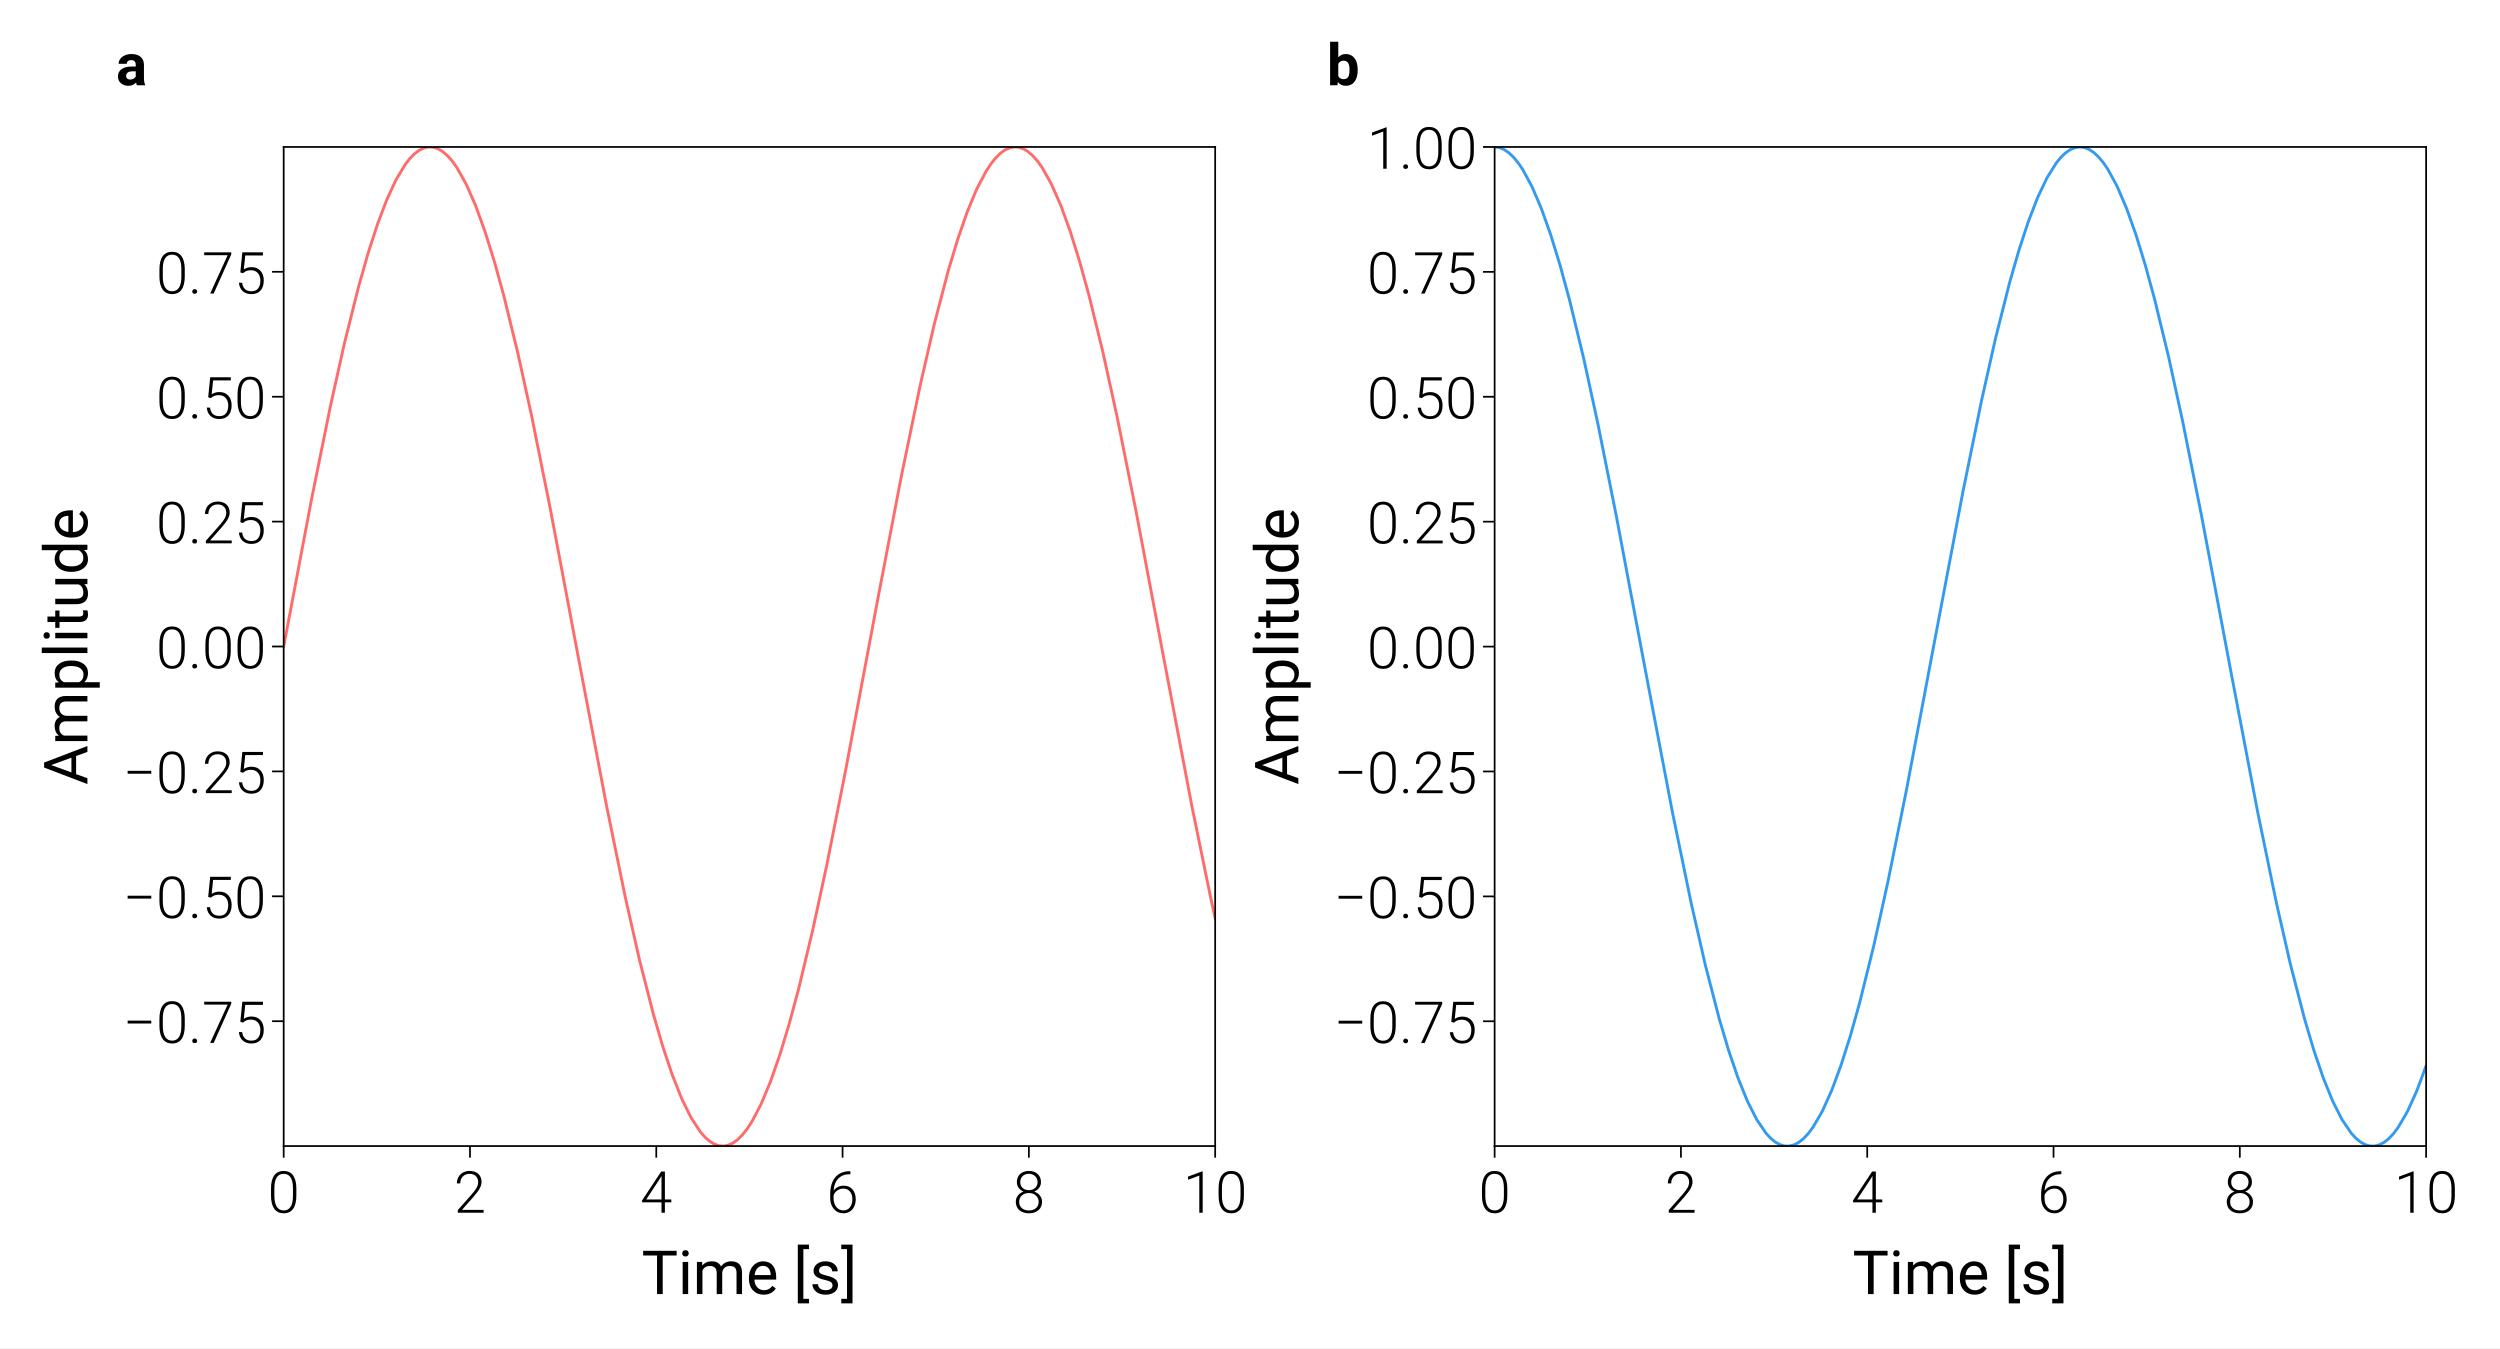
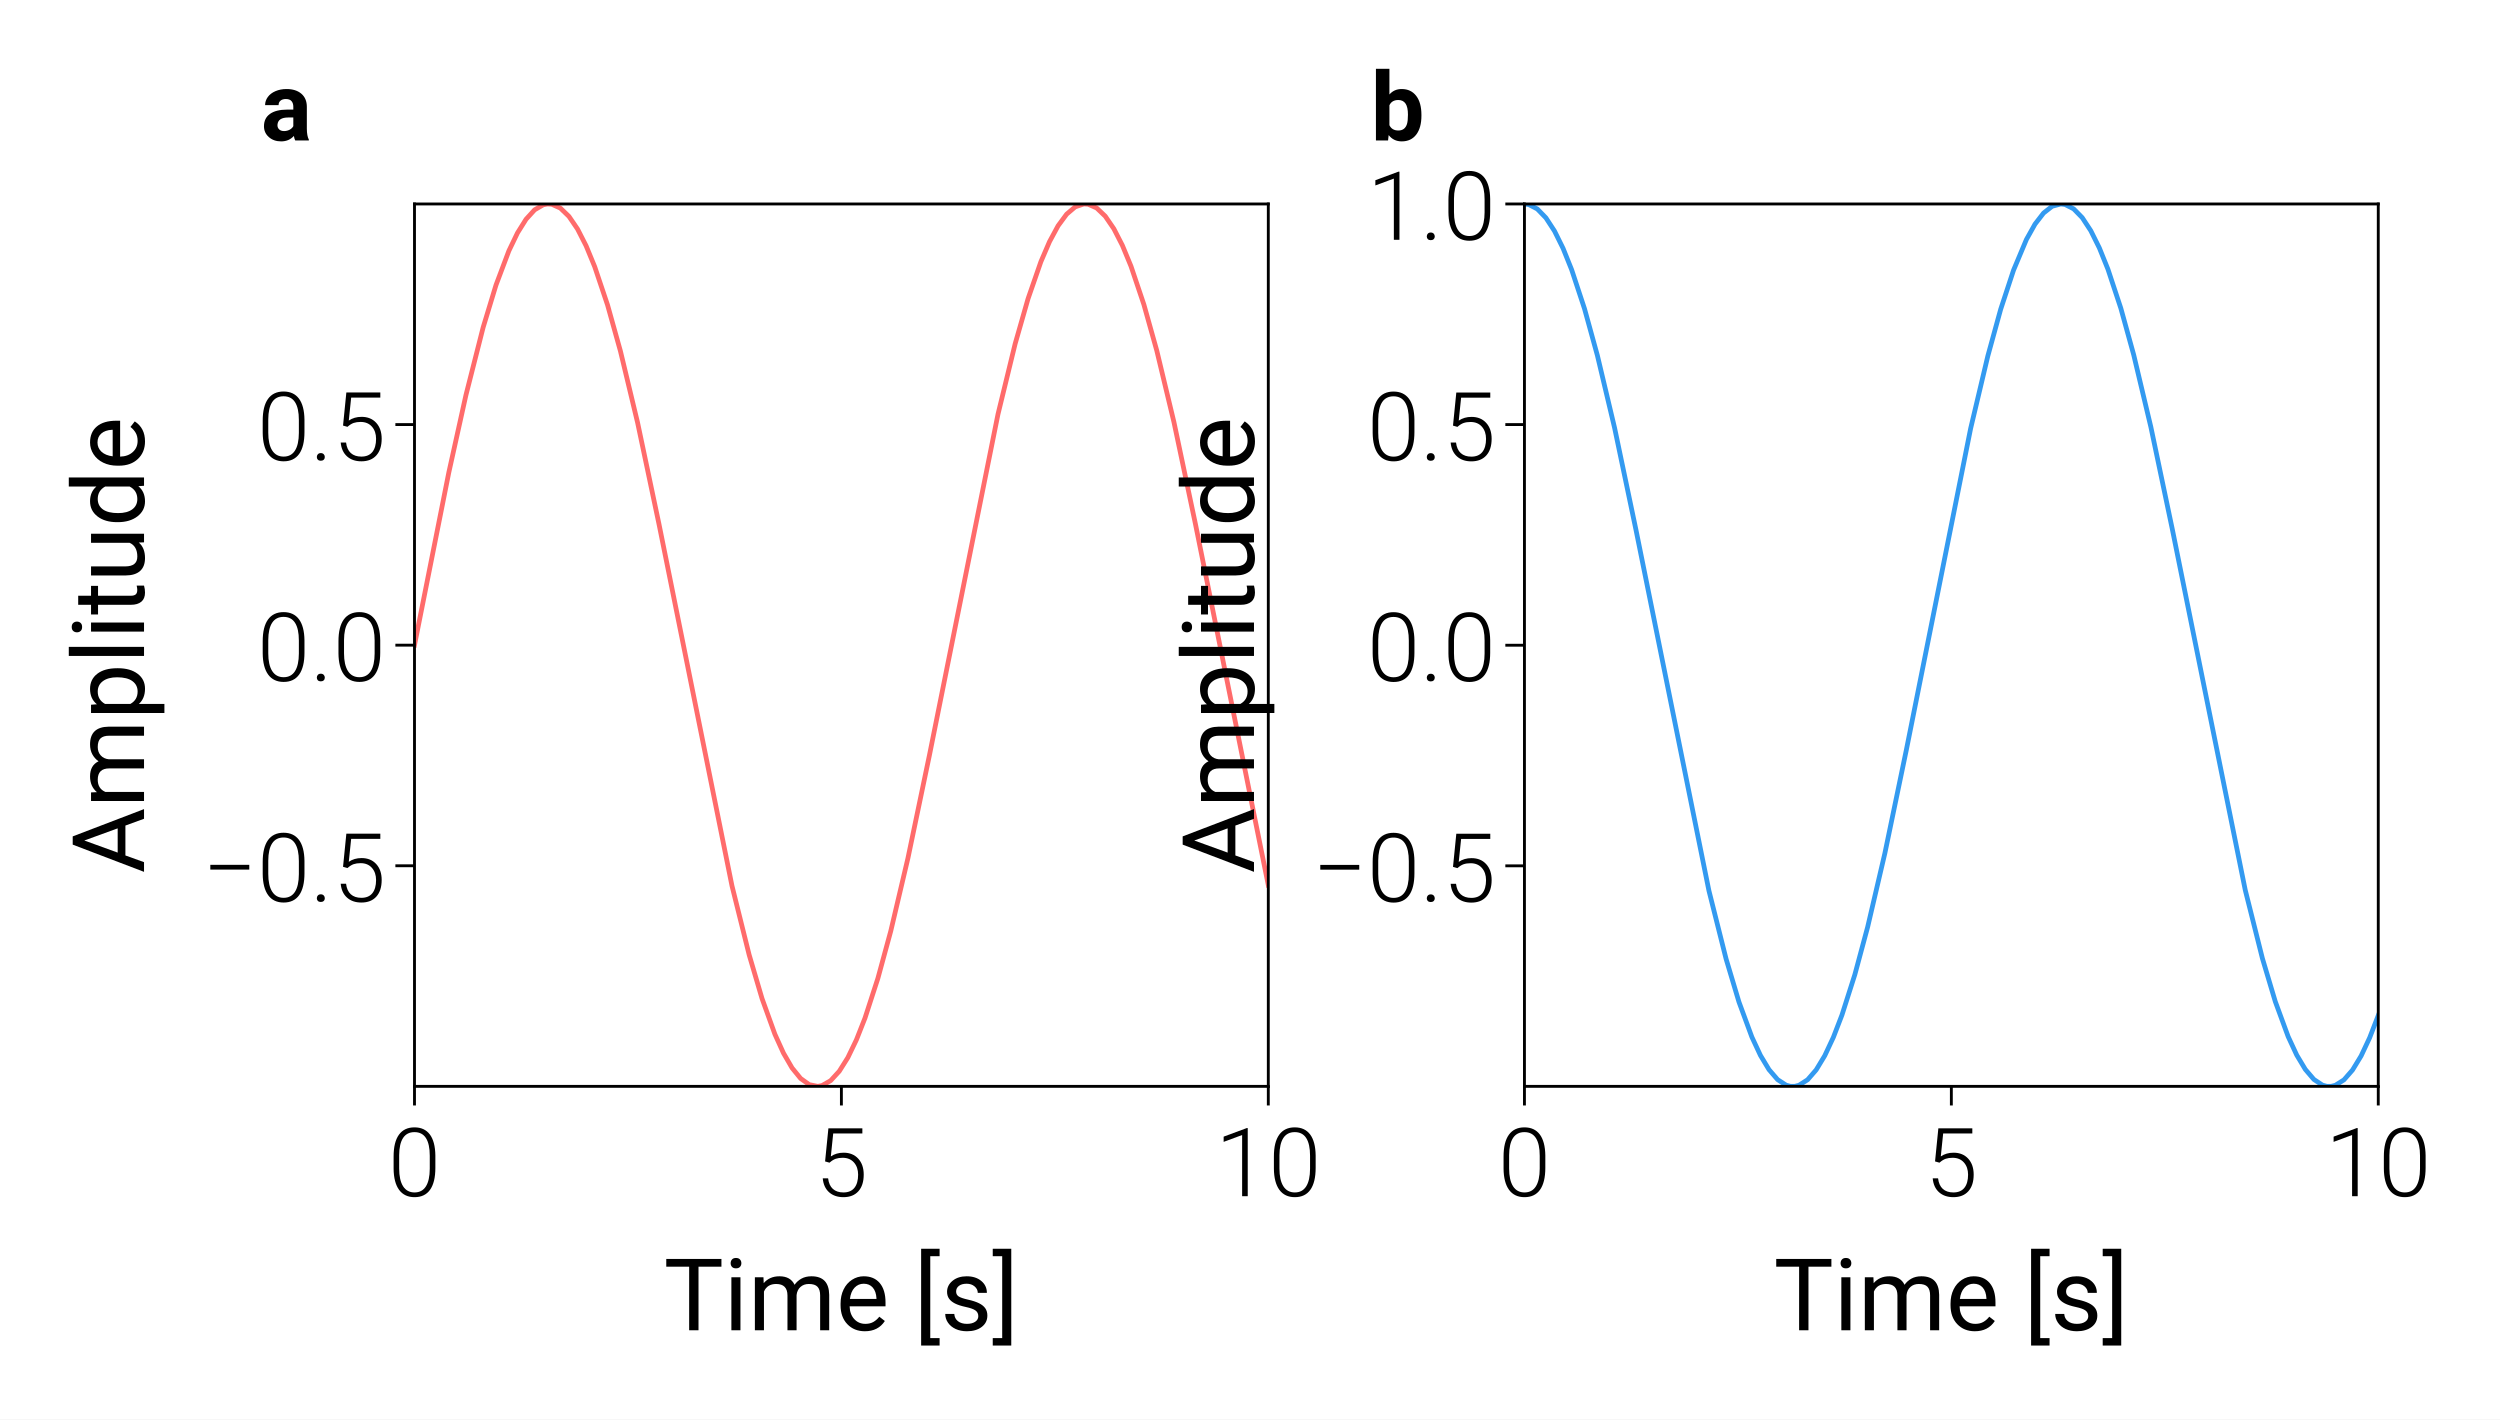
- <svg xmlns="http://www.w3.org/2000/svg" xmlns:xlink="http://www.w3.org/1999/xlink" width="431.169pt" height="232.52pt" viewBox="0 0 431.169 232.52" version="1.1">
+ <svg xmlns="http://www.w3.org/2000/svg" xmlns:xlink="http://www.w3.org/1999/xlink" width="261.666pt" height="148.567pt" viewBox="0 0 261.666 148.567" version="1.1">
  <defs>
    <style type="text/css">*{stroke-linejoin: round; stroke-linecap: butt}</style>
  </defs>
  <g id="figure_1">
    <g id="patch_1">
-       <path d="M 0 232.52  L 431.169 232.52  L 431.169 0  L 0 0  z " style="fill: #ffffff" />
+       <path d="M 0 148.567  L 261.666 148.567  L 261.666 0  L 0 0  z " style="fill: #ffffff" />
    </g>
    <g id="axes_1">
      <g id="patch_2">
-         <path d="M 48.925 197.658  L 209.578 197.658  L 209.578 25.347  L 48.925 25.347  z " style="fill: #ffffff" />
+         <path d="M 43.383 113.705  L 132.748 113.705  L 132.748 21.349  L 43.383 21.349  z " style="fill: #ffffff" />
      </g>
      <g id="matplotlib.axis_1">
        <g id="xtick_1">
          <g id="line2d_1">
            <defs>
-               <path id="mc8a3838c16" d="M 0 0  L 0 2  " style="stroke: #000000; stroke-width: 0.3" />
+               <path id="m8e0fc0683d" d="M 0 0  L 0 2  " style="stroke: #000000; stroke-width: 0.3" />
            </defs>
            <g>
-               <use xlink:href="#mc8a3838c16" x="48.925" y="197.658" style="stroke: #000000; stroke-width: 0.3" />
+               <use xlink:href="#m8e0fc0683d" x="43.383" y="113.705" style="stroke: #000000; stroke-width: 0.3" />
            </g>
          </g>
          <g id="text_1">
-             <g transform="translate(46.15391 209.1576) scale(0.1 -0.1)">
+             <g transform="translate(40.61172 125.2048) scale(0.1 -0.1)">
              <defs>
                <path id="Roboto-Light-30" d="M 3172 1897  Q 3172 934 2819 435  Q 2466 -63 1778 -63  Q 1103 -63 743 426  Q 384 916 375 1850  L 375 2666  Q 375 3625 731 4119  Q 1088 4613 1772 4613  Q 2447 4613 2803 4136  Q 3159 3659 3172 2731  L 3172 1897  z M 2797 2713  Q 2797 3494 2542 3894  Q 2288 4294 1772 4294  Q 1266 4294 1009 3903  Q 753 3513 747 2750  L 747 1856  Q 747 1078 1011 665  Q 1275 253 1778 253  Q 2278 253 2536 656  Q 2794 1059 2797 1838  L 2797 2713  z " transform="scale(0.015625)" />
              </defs>
              <use xlink:href="#Roboto-Light-30" />
            </g>
          </g>
        </g>
        <g id="xtick_2">
          <g id="line2d_2">
            <g>
-               <use xlink:href="#mc8a3838c16" x="81.056" y="197.658" style="stroke: #000000; stroke-width: 0.3" />
+               <use xlink:href="#m8e0fc0683d" x="88.066" y="113.705" style="stroke: #000000; stroke-width: 0.3" />
            </g>
          </g>
          <g id="text_2">
-             <g transform="translate(78.28451 209.1576) scale(0.1 -0.1)">
+             <g transform="translate(85.29454 125.2048) scale(0.1 -0.1)">
              <defs>
-                 <path id="Roboto-Light-32" d="M 3278 0  L 428 0  L 428 288  L 1988 2056  Q 2375 2503 2525 2793  Q 2675 3084 2675 3359  Q 2675 3791 2422 4042  Q 2169 4294 1725 4294  Q 1266 4294 983 4000  Q 700 3706 700 3238  L 328 3238  Q 328 3622 501 3937  Q 675 4253 995 4433  Q 1316 4613 1725 4613  Q 2350 4613 2701 4284  Q 3053 3956 3053 3391  Q 3053 3072 2854 2694  Q 2656 2316 2156 1750  L 888 316  L 3278 316  L 3278 0  z " transform="scale(0.015625)" />
+                 <path id="Roboto-Light-35" d="M 681 2331  L 903 4550  L 3178 4550  L 3178 4203  L 1225 4203  L 1066 2666  Q 1431 2916 1922 2916  Q 2538 2916 2903 2516  Q 3269 2116 3269 1450  Q 3269 731 2912 334  Q 2556 -63 1909 -63  Q 1316 -63 947 268  Q 578 600 525 1197  L 884 1197  Q 938 731 1200 492  Q 1463 253 1909 253  Q 2397 253 2645 562  Q 2894 872 2894 1444  Q 2894 1944 2616 2259  Q 2338 2575 1856 2575  Q 1591 2575 1394 2508  Q 1197 2441 978 2247  L 681 2331  z " transform="scale(0.015625)" />
              </defs>
-               <use xlink:href="#Roboto-Light-32" />
+               <use xlink:href="#Roboto-Light-35" />
            </g>
          </g>
        </g>
        <g id="xtick_3">
          <g id="line2d_3">
            <g>
-               <use xlink:href="#mc8a3838c16" x="113.186" y="197.658" style="stroke: #000000; stroke-width: 0.3" />
+               <use xlink:href="#m8e0fc0683d" x="132.748" y="113.705" style="stroke: #000000; stroke-width: 0.3" />
            </g>
          </g>
          <g id="text_3">
-             <g transform="translate(110.4151 209.1576) scale(0.1 -0.1)">
-               <defs>
-                 <path id="Roboto-Light-34" d="M 2725 1466  L 3434 1466  L 3434 1150  L 2725 1150  L 2725 0  L 2350 0  L 2350 1150  L 209 1150  L 209 1363  L 2316 4550  L 2725 4550  L 2725 1466  z M 669 1466  L 2350 1466  L 2350 4066  L 2184 3778  L 669 1466  z " transform="scale(0.015625)" />
-               </defs>
-               <use xlink:href="#Roboto-Light-34" />
-             </g>
-           </g>
-         </g>
-         <g id="xtick_4">
-           <g id="line2d_4">
-             <g>
-               <use xlink:href="#mc8a3838c16" x="145.317" y="197.658" style="stroke: #000000; stroke-width: 0.3" />
-             </g>
-           </g>
-           <g id="text_4">
-             <g transform="translate(142.5457 209.1576) scale(0.1 -0.1)">
-               <defs>
-                 <path id="Roboto-Light-36" d="M 2634 4584  L 2634 4256  L 2591 4256  Q 1775 4256 1306 3776  Q 838 3297 788 2444  Q 975 2703 1265 2845  Q 1556 2988 1916 2988  Q 2516 2988 2870 2573  Q 3225 2159 3225 1491  Q 3225 1047 3059 690  Q 2894 334 2584 135  Q 2275 -63 1878 -63  Q 1225 -63 815 410  Q 406 884 406 1634  L 406 2009  Q 406 3231 962 3901  Q 1519 4572 2541 4584  L 2634 4584  z M 1856 2666  Q 1500 2666 1192 2455  Q 884 2244 781 1919  L 781 1600  Q 781 1006 1086 631  Q 1391 256 1878 256  Q 2316 256 2586 603  Q 2856 950 2856 1478  Q 2856 2016 2586 2341  Q 2316 2666 1856 2666  z " transform="scale(0.015625)" />
-               </defs>
-               <use xlink:href="#Roboto-Light-36" />
-             </g>
-           </g>
-         </g>
-         <g id="xtick_5">
-           <g id="line2d_5">
-             <g>
-               <use xlink:href="#mc8a3838c16" x="177.447" y="197.658" style="stroke: #000000; stroke-width: 0.3" />
-             </g>
-           </g>
-           <g id="text_5">
-             <g transform="translate(174.6763 209.1576) scale(0.1 -0.1)">
-               <defs>
-                 <path id="Roboto-Light-38" d="M 3109 3378  Q 3109 3025 2903 2745  Q 2697 2466 2359 2334  Q 2753 2200 2990 1900  Q 3228 1600 3228 1206  Q 3228 622 2831 279  Q 2434 -63 1781 -63  Q 1122 -63 726 278  Q 331 619 331 1206  Q 331 1594 559 1897  Q 788 2200 1184 2334  Q 847 2466 647 2745  Q 447 3025 447 3378  Q 447 3944 811 4278  Q 1175 4613 1775 4613  Q 2375 4613 2742 4275  Q 3109 3938 3109 3378  z M 2853 1203  Q 2853 1628 2550 1901  Q 2247 2175 1775 2175  Q 1303 2175 1003 1906  Q 703 1638 703 1203  Q 703 769 993 511  Q 1284 253 1781 253  Q 2266 253 2559 509  Q 2853 766 2853 1203  z M 2734 3381  Q 2734 3772 2464 4033  Q 2194 4294 1775 4294  Q 1350 4294 1086 4042  Q 822 3791 822 3381  Q 822 2981 1086 2737  Q 1350 2494 1778 2494  Q 2200 2494 2467 2739  Q 2734 2984 2734 3381  z " transform="scale(0.015625)" />
-               </defs>
-               <use xlink:href="#Roboto-Light-38" />
-             </g>
-           </g>
-         </g>
-         <g id="xtick_6">
-           <g id="line2d_6">
-             <g>
-               <use xlink:href="#mc8a3838c16" x="209.578" y="197.658" style="stroke: #000000; stroke-width: 0.3" />
-             </g>
-           </g>
-           <g id="text_6">
-             <g transform="translate(204.0358 209.1576) scale(0.1 -0.1)">
+             <g transform="translate(127.2063 125.2048) scale(0.1 -0.1)">
              <defs>
                <path id="Roboto-Light-31" d="M 2169 0  L 1794 0  L 1794 4100  L 556 3641  L 556 3991  L 2106 4566  L 2169 4566  L 2169 0  z " transform="scale(0.015625)" />
              </defs>
              <use xlink:href="#Roboto-Light-31" />
              <use xlink:href="#Roboto-Light-30" transform="translate(55.41992 0)" />
            </g>
          </g>
        </g>
-         <g id="text_7">
-           <g transform="translate(110.6714 223.1869) scale(0.105 -0.105)">
+         <g id="text_4">
+           <g transform="translate(69.48556 139.2341) scale(0.105 -0.105)">
            <defs>
              <path id="Roboto-Regular-54" d="M 3672 4056  L 2209 4056  L 2209 0  L 1613 0  L 1613 4056  L 153 4056  L 153 4550  L 3672 4550  L 3672 4056  z " transform="scale(0.015625)" />
              <path id="Roboto-Regular-69" d="M 1066 0  L 488 0  L 488 3381  L 1066 3381  L 1066 0  z M 441 4278  Q 441 4419 527 4516  Q 613 4613 781 4613  Q 950 4613 1037 4516  Q 1125 4419 1125 4278  Q 1125 4138 1037 4044  Q 950 3950 781 3950  Q 613 3950 527 4044  Q 441 4138 441 4278  z " transform="scale(0.015625)" />
              <path id="Roboto-Regular-6d" d="M 981 3381  L 997 3006  Q 1369 3444 2000 3444  Q 2709 3444 2966 2900  Q 3134 3144 3404 3294  Q 3675 3444 4044 3444  Q 5156 3444 5175 2266  L 5175 0  L 4597 0  L 4597 2231  Q 4597 2594 4431 2773  Q 4266 2953 3875 2953  Q 3553 2953 3340 2761  Q 3128 2569 3094 2244  L 3094 0  L 2513 0  L 2513 2216  Q 2513 2953 1791 2953  Q 1222 2953 1013 2469  L 1013 0  L 434 0  L 434 3381  L 981 3381  z " transform="scale(0.015625)" />
              <path id="Roboto-Regular-65" d="M 1841 -63  Q 1153 -63 722 389  Q 291 841 291 1597  L 291 1703  Q 291 2206 483 2601  Q 675 2997 1020 3220  Q 1366 3444 1769 3444  Q 2428 3444 2793 3009  Q 3159 2575 3159 1766  L 3159 1525  L 869 1525  Q 881 1025 1161 717  Q 1441 409 1872 409  Q 2178 409 2390 534  Q 2603 659 2763 866  L 3116 591  Q 2691 -63 1841 -63  z M 1769 2969  Q 1419 2969 1181 2714  Q 944 2459 888 2000  L 2581 2000  L 2581 2044  Q 2556 2484 2343 2726  Q 2131 2969 1769 2969  z " transform="scale(0.015625)" />
              <path id="Roboto-Regular-20" transform="scale(0.015625)" />
              <path id="Roboto-Regular-5b" d="M 1634 4725  L 1038 4725  L 1038 -500  L 1634 -500  L 1634 -975  L 456 -975  L 456 5200  L 1634 5200  L 1634 4725  z " transform="scale(0.015625)" />
              <path id="Roboto-Regular-73" d="M 2406 897  Q 2406 1131 2229 1261  Q 2053 1391 1614 1484  Q 1175 1578 917 1709  Q 659 1841 536 2022  Q 413 2203 413 2453  Q 413 2869 764 3156  Q 1116 3444 1663 3444  Q 2238 3444 2595 3147  Q 2953 2850 2953 2388  L 2372 2388  Q 2372 2625 2170 2797  Q 1969 2969 1663 2969  Q 1347 2969 1169 2831  Q 991 2694 991 2472  Q 991 2263 1156 2156  Q 1322 2050 1755 1953  Q 2188 1856 2456 1722  Q 2725 1588 2854 1398  Q 2984 1209 2984 938  Q 2984 484 2621 210  Q 2259 -63 1681 -63  Q 1275 -63 962 81  Q 650 225 473 483  Q 297 741 297 1041  L 875 1041  Q 891 750 1108 579  Q 1325 409 1681 409  Q 2009 409 2207 542  Q 2406 675 2406 897  z " transform="scale(0.015625)" />
              <path id="Roboto-Regular-5d" d="M 28 5200  L 1209 5200  L 1209 -975  L 28 -975  L 28 -500  L 631 -500  L 631 4725  L 28 4725  L 28 5200  z " transform="scale(0.015625)" />
            </defs>
            <use xlink:href="#Roboto-Regular-54" />
            <use xlink:href="#Roboto-Regular-69" transform="translate(59.66797 0)" />
            <use xlink:href="#Roboto-Regular-6d" transform="translate(83.93555 0)" />
            <use xlink:href="#Roboto-Regular-65" transform="translate(171.582 0)" />
            <use xlink:href="#Roboto-Regular-20" transform="translate(224.5605 0)" />
            <use xlink:href="#Roboto-Regular-5b" transform="translate(249.3164 0)" />
            <use xlink:href="#Roboto-Regular-73" transform="translate(275.8301 0)" />
            <use xlink:href="#Roboto-Regular-5d" transform="translate(327.3926 0)" />
          </g>
        </g>
      </g>
      <g id="matplotlib.axis_2">
        <g id="ytick_1">
-           <g id="line2d_7">
+           <g id="line2d_4">
            <defs>
-               <path id="m93f753b7c5" d="M 0 0  L -2 0  " style="stroke: #000000; stroke-width: 0.3" />
+               <path id="m111bd8305f" d="M 0 0  L -2 0  " style="stroke: #000000; stroke-width: 0.3" />
            </defs>
            <g>
-               <use xlink:href="#m93f753b7c5" x="48.925" y="176.123" style="stroke: #000000; stroke-width: 0.3" />
-             </g>
-           </g>
-           <g id="text_8">
-             <g transform="translate(21.20781 179.8726) scale(0.1 -0.1)">
+               <use xlink:href="#m111bd8305f" x="43.383" y="90.617" style="stroke: #000000; stroke-width: 0.3" />
+             </g>
+           </g>
+           <g id="text_5">
+             <g transform="translate(21.20781 94.36707) scale(0.1 -0.1)">
              <defs>
                <path id="Roboto-Light-2212" d="M 3125 2144  L 516 2144  L 516 2463  L 3125 2463  L 3125 2144  z " transform="scale(0.015625)" />
                <path id="Roboto-Light-2e" d="M 453 225  Q 453 334 523 411  Q 594 488 719 488  Q 844 488 916 411  Q 988 334 988 225  Q 988 116 916 45  Q 844 -25 719 -25  Q 594 -25 523 45  Q 453 116 453 225  z " transform="scale(0.015625)" />
-                 <path id="Roboto-Light-37" d="M 3231 4334  L 1288 0  L 897 0  L 2828 4231  L 241 4231  L 241 4550  L 3231 4550  L 3231 4334  z " transform="scale(0.015625)" />
-                 <path id="Roboto-Light-35" d="M 681 2331  L 903 4550  L 3178 4550  L 3178 4203  L 1225 4203  L 1066 2666  Q 1431 2916 1922 2916  Q 2538 2916 2903 2516  Q 3269 2116 3269 1450  Q 3269 731 2912 334  Q 2556 -63 1909 -63  Q 1316 -63 947 268  Q 578 600 525 1197  L 884 1197  Q 938 731 1200 492  Q 1463 253 1909 253  Q 2397 253 2645 562  Q 2894 872 2894 1444  Q 2894 1944 2616 2259  Q 2338 2575 1856 2575  Q 1591 2575 1394 2508  Q 1197 2441 978 2247  L 681 2331  z " transform="scale(0.015625)" />
              </defs>
              <use xlink:href="#Roboto-Light-2212" />
              <use xlink:href="#Roboto-Light-30" transform="translate(57.03125 0)" />
              <use xlink:href="#Roboto-Light-2e" transform="translate(112.4512 0)" />
-               <use xlink:href="#Roboto-Light-37" transform="translate(136.3281 0)" />
-               <use xlink:href="#Roboto-Light-35" transform="translate(191.748 0)" />
+               <use xlink:href="#Roboto-Light-35" transform="translate(136.3281 0)" />
            </g>
          </g>
        </g>
        <g id="ytick_2">
-           <g id="line2d_8">
-             <g>
-               <use xlink:href="#m93f753b7c5" x="48.925" y="154.582" style="stroke: #000000; stroke-width: 0.3" />
-             </g>
-           </g>
-           <g id="text_9">
-             <g transform="translate(21.20781 158.3322) scale(0.1 -0.1)">
-               <use xlink:href="#Roboto-Light-2212" />
-               <use xlink:href="#Roboto-Light-30" transform="translate(57.03125 0)" />
-               <use xlink:href="#Roboto-Light-2e" transform="translate(112.4512 0)" />
-               <use xlink:href="#Roboto-Light-35" transform="translate(136.3281 0)" />
-               <use xlink:href="#Roboto-Light-30" transform="translate(191.748 0)" />
+           <g id="line2d_5">
+             <g>
+               <use xlink:href="#m111bd8305f" x="43.383" y="67.526" style="stroke: #000000; stroke-width: 0.3" />
+             </g>
+           </g>
+           <g id="text_6">
+             <g transform="translate(26.91094 71.27643) scale(0.1 -0.1)">
+               <use xlink:href="#Roboto-Light-30" />
+               <use xlink:href="#Roboto-Light-2e" transform="translate(55.41992 0)" />
+               <use xlink:href="#Roboto-Light-30" transform="translate(79.29688 0)" />
            </g>
          </g>
        </g>
        <g id="ytick_3">
-           <g id="line2d_9">
-             <g>
-               <use xlink:href="#m93f753b7c5" x="48.925" y="133.042" style="stroke: #000000; stroke-width: 0.3" />
-             </g>
-           </g>
-           <g id="text_10">
-             <g transform="translate(21.20781 136.7917) scale(0.1 -0.1)">
-               <use xlink:href="#Roboto-Light-2212" />
-               <use xlink:href="#Roboto-Light-30" transform="translate(57.03125 0)" />
-               <use xlink:href="#Roboto-Light-2e" transform="translate(112.4512 0)" />
-               <use xlink:href="#Roboto-Light-32" transform="translate(136.3281 0)" />
-               <use xlink:href="#Roboto-Light-35" transform="translate(191.748 0)" />
-             </g>
-           </g>
-         </g>
-         <g id="ytick_4">
-           <g id="line2d_10">
-             <g>
-               <use xlink:href="#m93f753b7c5" x="48.925" y="111.501" style="stroke: #000000; stroke-width: 0.3" />
-             </g>
-           </g>
-           <g id="text_11">
-             <g transform="translate(26.91094 115.2513) scale(0.1 -0.1)">
-               <use xlink:href="#Roboto-Light-30" />
-               <use xlink:href="#Roboto-Light-2e" transform="translate(55.41992 0)" />
-               <use xlink:href="#Roboto-Light-30" transform="translate(79.29688 0)" />
-               <use xlink:href="#Roboto-Light-30" transform="translate(134.7168 0)" />
-             </g>
-           </g>
-         </g>
-         <g id="ytick_5">
-           <g id="line2d_11">
-             <g>
-               <use xlink:href="#m93f753b7c5" x="48.925" y="89.961" style="stroke: #000000; stroke-width: 0.3" />
-             </g>
-           </g>
-           <g id="text_12">
-             <g transform="translate(26.91094 93.71083) scale(0.1 -0.1)">
-               <use xlink:href="#Roboto-Light-30" />
-               <use xlink:href="#Roboto-Light-2e" transform="translate(55.41992 0)" />
-               <use xlink:href="#Roboto-Light-32" transform="translate(79.29688 0)" />
-               <use xlink:href="#Roboto-Light-35" transform="translate(134.7168 0)" />
-             </g>
-           </g>
-         </g>
-         <g id="ytick_6">
-           <g id="line2d_12">
-             <g>
-               <use xlink:href="#m93f753b7c5" x="48.925" y="68.42" style="stroke: #000000; stroke-width: 0.3" />
-             </g>
-           </g>
-           <g id="text_13">
-             <g transform="translate(26.91094 72.17038) scale(0.1 -0.1)">
+           <g id="line2d_6">
+             <g>
+               <use xlink:href="#m111bd8305f" x="43.383" y="44.436" style="stroke: #000000; stroke-width: 0.3" />
+             </g>
+           </g>
+           <g id="text_7">
+             <g transform="translate(26.91094 48.18578) scale(0.1 -0.1)">
              <use xlink:href="#Roboto-Light-30" />
              <use xlink:href="#Roboto-Light-2e" transform="translate(55.41992 0)" />
              <use xlink:href="#Roboto-Light-35" transform="translate(79.29688 0)" />
-               <use xlink:href="#Roboto-Light-30" transform="translate(134.7168 0)" />
-             </g>
-           </g>
-         </g>
-         <g id="ytick_7">
-           <g id="line2d_13">
-             <g>
-               <use xlink:href="#m93f753b7c5" x="48.925" y="46.88" style="stroke: #000000; stroke-width: 0.3" />
-             </g>
-           </g>
-           <g id="text_14">
-             <g transform="translate(26.91094 50.62994) scale(0.1 -0.1)">
-               <use xlink:href="#Roboto-Light-30" />
-               <use xlink:href="#Roboto-Light-2e" transform="translate(55.41992 0)" />
-               <use xlink:href="#Roboto-Light-37" transform="translate(79.29688 0)" />
-               <use xlink:href="#Roboto-Light-35" transform="translate(134.7168 0)" />
-             </g>
-           </g>
-         </g>
-         <g id="text_15">
-           <g transform="translate(15.075 135.3733) rotate(-90) scale(0.105 -0.105)">
+             </g>
+           </g>
+         </g>
+         <g id="text_8">
+           <g transform="translate(15.075 91.39802) rotate(-90) scale(0.105 -0.105)">
            <defs>
              <path id="Roboto-Regular-41" d="M 3041 1188  L 1134 1188  L 706 0  L 88 0  L 1825 4550  L 2350 4550  L 4091 0  L 3475 0  L 3041 1188  z M 1316 1681  L 2863 1681  L 2088 3809  L 1316 1681  z " transform="scale(0.015625)" />
              <path id="Roboto-Regular-70" d="M 3294 1653  Q 3294 881 2941 409  Q 2588 -63 1984 -63  Q 1369 -63 1016 328  L 1016 -1300  L 438 -1300  L 438 3381  L 966 3381  L 994 3006  Q 1347 3444 1975 3444  Q 2584 3444 2939 2984  Q 3294 2525 3294 1706  L 3294 1653  z M 2716 1719  Q 2716 2291 2472 2622  Q 2228 2953 1803 2953  Q 1278 2953 1016 2488  L 1016 872  Q 1275 409 1809 409  Q 2225 409 2470 739  Q 2716 1069 2716 1719  z " transform="scale(0.015625)" />
              <path id="Roboto-Regular-6c" d="M 1066 0  L 488 0  L 488 4800  L 1066 4800  L 1066 0  z " transform="scale(0.015625)" />
              <path id="Roboto-Regular-74" d="M 1222 4200  L 1222 3381  L 1853 3381  L 1853 2934  L 1222 2934  L 1222 838  Q 1222 634 1306 532  Q 1391 431 1594 431  Q 1694 431 1869 469  L 1869 0  Q 1641 -63 1425 -63  Q 1038 -63 841 171  Q 644 406 644 838  L 644 2934  L 28 2934  L 28 3381  L 644 3381  L 644 4200  L 1222 4200  z " transform="scale(0.015625)" />
              <path id="Roboto-Regular-75" d="M 2525 334  Q 2188 -63 1534 -63  Q 994 -63 711 251  Q 428 566 425 1181  L 425 3381  L 1003 3381  L 1003 1197  Q 1003 428 1628 428  Q 2291 428 2509 922  L 2509 3381  L 3088 3381  L 3088 0  L 2538 0  L 2525 334  z " transform="scale(0.015625)" />
              <path id="Roboto-Regular-64" d="M 297 1719  Q 297 2497 665 2970  Q 1034 3444 1631 3444  Q 2225 3444 2572 3038  L 2572 4800  L 3150 4800  L 3150 0  L 2619 0  L 2591 363  Q 2244 -63 1625 -63  Q 1038 -63 667 418  Q 297 900 297 1675  L 297 1719  z M 875 1653  Q 875 1078 1112 753  Q 1350 428 1769 428  Q 2319 428 2572 922  L 2572 2475  Q 2313 2953 1775 2953  Q 1350 2953 1112 2625  Q 875 2297 875 1653  z " transform="scale(0.015625)" />
            </defs>
            <use xlink:href="#Roboto-Regular-41" />
            <use xlink:href="#Roboto-Regular-6d" transform="translate(65.23438 0)" />
            <use xlink:href="#Roboto-Regular-70" transform="translate(152.8809 0)" />
            <use xlink:href="#Roboto-Regular-6c" transform="translate(208.9844 0)" />
            <use xlink:href="#Roboto-Regular-69" transform="translate(233.252 0)" />
            <use xlink:href="#Roboto-Regular-74" transform="translate(257.5195 0)" />
            <use xlink:href="#Roboto-Regular-75" transform="translate(290.1855 0)" />
            <use xlink:href="#Roboto-Regular-64" transform="translate(345.3125 0)" />
            <use xlink:href="#Roboto-Regular-65" transform="translate(401.709 0)" />
          </g>
        </g>
      </g>
-       <g id="line2d_14">
-         <path d="M 48.925 111.501  L 53.769 85.915  L 56.998 70.003  L 59.42 59.134  L 61.842 49.452  L 63.456 43.767  L 65.071 38.766  L 66.686 34.498  L 68.3 31.008  L 69.915 28.331  L 70.722 27.305  L 71.529 26.492  L 72.337 25.894  L 73.144 25.512  L 73.951 25.347  L 74.759 25.399  L 75.566 25.669  L 76.373 26.156  L 77.181 26.858  L 77.988 27.773  L 78.795 28.9  L 80.41 31.777  L 82.024 35.458  L 83.639 39.906  L 85.254 45.077  L 86.868 50.919  L 89.29 60.807  L 91.712 71.845  L 94.941 87.916  L 99.785 113.589  L 104.629 139.074  L 107.858 154.817  L 110.28 165.512  L 112.702 174.981  L 114.316 180.506  L 115.931 185.335  L 117.546 189.418  L 119.16 192.715  L 120.775 195.193  L 121.582 196.116  L 122.389 196.826  L 123.197 197.32  L 124.004 197.597  L 124.811 197.658  L 125.619 197.5  L 126.426 197.126  L 127.233 196.535  L 128.041 195.73  L 128.848 194.712  L 129.655 193.484  L 131.27 190.41  L 132.884 186.541  L 134.499 181.913  L 136.114 176.576  L 137.728 170.581  L 140.15 160.492  L 142.572 149.292  L 145.801 133.071  L 151.452 103.009  L 155.489 81.958  L 158.718 66.393  L 161.14 55.88  L 163.562 46.628  L 165.176 41.266  L 166.791 36.613  L 168.406 32.716  L 170.02 29.614  L 170.828 28.371  L 171.635 27.338  L 172.442 26.517  L 173.249 25.911  L 174.057 25.522  L 174.864 25.349  L 175.671 25.394  L 176.479 25.656  L 177.286 26.135  L 178.093 26.829  L 178.901 27.737  L 179.708 28.857  L 181.322 31.719  L 182.937 35.386  L 184.552 39.821  L 186.166 44.98  L 187.781 50.81  L 190.203 60.683  L 192.625 71.709  L 195.854 87.769  L 200.698 113.436  L 205.542 138.929  L 208.771 154.684  L 209.578 158.375  L 209.578 158.375  " clip-path="url(#p2cab4f1e50)" style="fill: none; stroke: #ff6b6b; stroke-width: 0.5; stroke-linecap: square" />
+       <g id="line2d_7">
+         <path d="M 43.383 67.526  L 46.975 49.457  L 48.772 41.336  L 50.568 34.269  L 51.915 29.834  L 53.262 26.254  L 54.161 24.384  L 55.059 22.948  L 55.957 21.963  L 56.855 21.438  L 57.304 21.349  L 57.753 21.377  L 58.651 21.783  L 59.549 22.65  L 60.448 23.97  L 61.346 25.729  L 62.244 27.911  L 63.591 31.924  L 64.938 36.746  L 66.735 44.239  L 68.98 54.885  L 76.614 92.719  L 78.411 99.939  L 79.758 104.512  L 81.105 108.246  L 82.003 110.226  L 82.901 111.776  L 83.799 112.879  L 84.698 113.524  L 85.596 113.705  L 86.045 113.62  L 86.943 113.103  L 87.841 112.126  L 88.739 110.699  L 89.637 108.835  L 90.536 106.556  L 91.883 102.405  L 93.23 97.464  L 95.026 89.841  L 97.272 79.088  L 104.457 43.349  L 106.253 35.98  L 107.6 31.273  L 108.948 27.388  L 109.846 25.299  L 110.744 23.636  L 111.642 22.416  L 112.54 21.652  L 113.438 21.35  L 113.887 21.374  L 114.786 21.771  L 115.684 22.63  L 116.582 23.942  L 117.48 25.694  L 118.378 27.868  L 119.725 31.872  L 121.073 36.684  L 122.869 44.168  L 125.114 54.806  L 132.748 92.65  L 132.748 92.65  " clip-path="url(#p7548deb025)" style="fill: none; stroke: #ff6b6b; stroke-width: 0.5; stroke-linecap: square" />
      </g>
      <g id="patch_3">
-         <path d="M 48.925 197.658  L 48.925 25.347  " style="fill: none; stroke: #000000; stroke-width: 0.3; stroke-linejoin: miter; stroke-linecap: square" />
+         <path d="M 43.383 113.705  L 43.383 21.349  " style="fill: none; stroke: #000000; stroke-width: 0.3; stroke-linejoin: miter; stroke-linecap: square" />
      </g>
      <g id="patch_4">
-         <path d="M 209.578 197.658  L 209.578 25.347  " style="fill: none; stroke: #000000; stroke-width: 0.3; stroke-linejoin: miter; stroke-linecap: square" />
+         <path d="M 132.748 113.705  L 132.748 21.349  " style="fill: none; stroke: #000000; stroke-width: 0.3; stroke-linejoin: miter; stroke-linecap: square" />
      </g>
      <g id="patch_5">
-         <path d="M 48.925 197.658  L 209.578 197.658  " style="fill: none; stroke: #000000; stroke-width: 0.3; stroke-linejoin: miter; stroke-linecap: square" />
+         <path d="M 43.383 113.705  L 132.748 113.705  " style="fill: none; stroke: #000000; stroke-width: 0.3; stroke-linejoin: miter; stroke-linecap: square" />
      </g>
      <g id="patch_6">
-         <path d="M 48.925 25.347  L 209.578 25.347  " style="fill: none; stroke: #000000; stroke-width: 0.3; stroke-linejoin: miter; stroke-linecap: square" />
-       </g>
-       <g id="text_16">
-         <g transform="translate(20.00746 14.7) scale(0.1 -0.1)">
+         <path d="M 43.383 21.349  L 132.748 21.349  " style="fill: none; stroke: #000000; stroke-width: 0.3; stroke-linejoin: miter; stroke-linecap: square" />
+       </g>
+       <g id="text_9">
+         <g transform="translate(27.297 14.7) scale(0.1 -0.1)">
          <defs>
            <path id="Roboto-Bold-61" d="M 2306 0  Q 2244 122 2216 303  Q 1888 -63 1363 -63  Q 866 -63 539 225  Q 213 513 213 950  Q 213 1488 611 1775  Q 1009 2063 1763 2066  L 2178 2066  L 2178 2259  Q 2178 2494 2058 2634  Q 1938 2775 1678 2775  Q 1450 2775 1320 2665  Q 1191 2556 1191 2366  L 288 2366  Q 288 2659 469 2909  Q 650 3159 981 3301  Q 1313 3444 1725 3444  Q 2350 3444 2717 3130  Q 3084 2816 3084 2247  L 3084 781  Q 3088 300 3219 53  L 3219 0  L 2306 0  z M 1559 628  Q 1759 628 1928 717  Q 2097 806 2178 956  L 2178 1538  L 1841 1538  Q 1163 1538 1119 1069  L 1116 1016  Q 1116 847 1234 737  Q 1353 628 1559 628  z " transform="scale(0.015625)" />
          </defs>
          <use xlink:href="#Roboto-Bold-61" />
        </g>
      </g>
    </g>
    <g id="axes_2">
      <g id="patch_7">
-         <path d="M 257.774 197.658  L 418.427 197.658  L 418.427 25.347  L 257.774 25.347  z " style="fill: #ffffff" />
+         <path d="M 159.558 113.705  L 248.924 113.705  L 248.924 21.349  L 159.558 21.349  z " style="fill: #ffffff" />
      </g>
      <g id="matplotlib.axis_3">
-         <g id="xtick_7">
-           <g id="line2d_15">
-             <g>
-               <use xlink:href="#mc8a3838c16" x="257.774" y="197.658" style="stroke: #000000; stroke-width: 0.3" />
-             </g>
-           </g>
-           <g id="text_17">
-             <g transform="translate(255.0028 209.1576) scale(0.1 -0.1)">
-               <use xlink:href="#Roboto-Light-30" />
-             </g>
-           </g>
-         </g>
-         <g id="xtick_8">
-           <g id="line2d_16">
-             <g>
-               <use xlink:href="#mc8a3838c16" x="289.905" y="197.658" style="stroke: #000000; stroke-width: 0.3" />
-             </g>
-           </g>
-           <g id="text_18">
-             <g transform="translate(287.1334 209.1576) scale(0.1 -0.1)">
-               <use xlink:href="#Roboto-Light-32" />
-             </g>
-           </g>
-         </g>
-         <g id="xtick_9">
-           <g id="line2d_17">
-             <g>
-               <use xlink:href="#mc8a3838c16" x="322.035" y="197.658" style="stroke: #000000; stroke-width: 0.3" />
-             </g>
-           </g>
-           <g id="text_19">
-             <g transform="translate(319.2641 209.1576) scale(0.1 -0.1)">
-               <use xlink:href="#Roboto-Light-34" />
-             </g>
-           </g>
-         </g>
-         <g id="xtick_10">
-           <g id="line2d_18">
-             <g>
-               <use xlink:href="#mc8a3838c16" x="354.166" y="197.658" style="stroke: #000000; stroke-width: 0.3" />
-             </g>
-           </g>
-           <g id="text_20">
-             <g transform="translate(351.3947 209.1576) scale(0.1 -0.1)">
-               <use xlink:href="#Roboto-Light-36" />
-             </g>
-           </g>
-         </g>
-         <g id="xtick_11">
-           <g id="line2d_19">
-             <g>
-               <use xlink:href="#mc8a3838c16" x="386.296" y="197.658" style="stroke: #000000; stroke-width: 0.3" />
-             </g>
-           </g>
-           <g id="text_21">
-             <g transform="translate(383.5253 209.1576) scale(0.1 -0.1)">
-               <use xlink:href="#Roboto-Light-38" />
-             </g>
-           </g>
-         </g>
-         <g id="xtick_12">
-           <g id="line2d_20">
-             <g>
-               <use xlink:href="#mc8a3838c16" x="418.427" y="197.658" style="stroke: #000000; stroke-width: 0.3" />
-             </g>
-           </g>
-           <g id="text_22">
-             <g transform="translate(412.8848 209.1576) scale(0.1 -0.1)">
+         <g id="xtick_4">
+           <g id="line2d_8">
+             <g>
+               <use xlink:href="#m8e0fc0683d" x="159.558" y="113.705" style="stroke: #000000; stroke-width: 0.3" />
+             </g>
+           </g>
+           <g id="text_10">
+             <g transform="translate(156.7871 125.2048) scale(0.1 -0.1)">
+               <use xlink:href="#Roboto-Light-30" />
+             </g>
+           </g>
+         </g>
+         <g id="xtick_5">
+           <g id="line2d_9">
+             <g>
+               <use xlink:href="#m8e0fc0683d" x="204.241" y="113.705" style="stroke: #000000; stroke-width: 0.3" />
+             </g>
+           </g>
+           <g id="text_11">
+             <g transform="translate(201.4699 125.2048) scale(0.1 -0.1)">
+               <use xlink:href="#Roboto-Light-35" />
+             </g>
+           </g>
+         </g>
+         <g id="xtick_6">
+           <g id="line2d_10">
+             <g>
+               <use xlink:href="#m8e0fc0683d" x="248.924" y="113.705" style="stroke: #000000; stroke-width: 0.3" />
+             </g>
+           </g>
+           <g id="text_12">
+             <g transform="translate(243.3816 125.2048) scale(0.1 -0.1)">
              <use xlink:href="#Roboto-Light-31" />
              <use xlink:href="#Roboto-Light-30" transform="translate(55.41992 0)" />
            </g>
          </g>
        </g>
-         <g id="text_23">
-           <g transform="translate(319.5204 223.1869) scale(0.105 -0.105)">
+         <g id="text_13">
+           <g transform="translate(185.6609 139.2341) scale(0.105 -0.105)">
            <use xlink:href="#Roboto-Regular-54" />
            <use xlink:href="#Roboto-Regular-69" transform="translate(59.66797 0)" />
            <use xlink:href="#Roboto-Regular-6d" transform="translate(83.93555 0)" />
            <use xlink:href="#Roboto-Regular-65" transform="translate(171.582 0)" />
            <use xlink:href="#Roboto-Regular-20" transform="translate(224.5605 0)" />
            <use xlink:href="#Roboto-Regular-5b" transform="translate(249.3164 0)" />
            <use xlink:href="#Roboto-Regular-73" transform="translate(275.8301 0)" />
            <use xlink:href="#Roboto-Regular-5d" transform="translate(327.3926 0)" />
          </g>
        </g>
      </g>
      <g id="matplotlib.axis_4">
-         <g id="ytick_8">
-           <g id="line2d_21">
-             <g>
-               <use xlink:href="#m93f753b7c5" x="257.774" y="176.138" style="stroke: #000000; stroke-width: 0.3" />
-             </g>
-           </g>
-           <g id="text_24">
-             <g transform="translate(230.0567 179.8878) scale(0.1 -0.1)">
-               <use xlink:href="#Roboto-Light-2212" />
-               <use xlink:href="#Roboto-Light-30" transform="translate(57.03125 0)" />
-               <use xlink:href="#Roboto-Light-2e" transform="translate(112.4512 0)" />
-               <use xlink:href="#Roboto-Light-37" transform="translate(136.3281 0)" />
-               <use xlink:href="#Roboto-Light-35" transform="translate(191.748 0)" />
-             </g>
-           </g>
-         </g>
-         <g id="ytick_9">
-           <g id="line2d_22">
-             <g>
-               <use xlink:href="#m93f753b7c5" x="257.774" y="154.596" style="stroke: #000000; stroke-width: 0.3" />
-             </g>
-           </g>
-           <g id="text_25">
-             <g transform="translate(230.0567 158.3462) scale(0.1 -0.1)">
+         <g id="ytick_4">
+           <g id="line2d_11">
+             <g>
+               <use xlink:href="#m111bd8305f" x="159.558" y="90.625" style="stroke: #000000; stroke-width: 0.3" />
+             </g>
+           </g>
+           <g id="text_14">
+             <g transform="translate(137.3832 94.3746) scale(0.1 -0.1)">
              <use xlink:href="#Roboto-Light-2212" />
              <use xlink:href="#Roboto-Light-30" transform="translate(57.03125 0)" />
              <use xlink:href="#Roboto-Light-2e" transform="translate(112.4512 0)" />
              <use xlink:href="#Roboto-Light-35" transform="translate(136.3281 0)" />
-               <use xlink:href="#Roboto-Light-30" transform="translate(191.748 0)" />
-             </g>
-           </g>
-         </g>
-         <g id="ytick_10">
-           <g id="line2d_23">
-             <g>
-               <use xlink:href="#m93f753b7c5" x="257.774" y="133.055" style="stroke: #000000; stroke-width: 0.3" />
-             </g>
-           </g>
-           <g id="text_26">
-             <g transform="translate(230.0567 136.8046) scale(0.1 -0.1)">
-               <use xlink:href="#Roboto-Light-2212" />
-               <use xlink:href="#Roboto-Light-30" transform="translate(57.03125 0)" />
-               <use xlink:href="#Roboto-Light-2e" transform="translate(112.4512 0)" />
-               <use xlink:href="#Roboto-Light-32" transform="translate(136.3281 0)" />
-               <use xlink:href="#Roboto-Light-35" transform="translate(191.748 0)" />
-             </g>
-           </g>
-         </g>
-         <g id="ytick_11">
-           <g id="line2d_24">
-             <g>
-               <use xlink:href="#m93f753b7c5" x="257.774" y="111.513" style="stroke: #000000; stroke-width: 0.3" />
-             </g>
-           </g>
-           <g id="text_27">
-             <g transform="translate(235.7599 115.2631) scale(0.1 -0.1)">
+             </g>
+           </g>
+         </g>
+         <g id="ytick_5">
+           <g id="line2d_12">
+             <g>
+               <use xlink:href="#m111bd8305f" x="159.558" y="67.533" style="stroke: #000000; stroke-width: 0.3" />
+             </g>
+           </g>
+           <g id="text_15">
+             <g transform="translate(143.0863 71.28275) scale(0.1 -0.1)">
              <use xlink:href="#Roboto-Light-30" />
              <use xlink:href="#Roboto-Light-2e" transform="translate(55.41992 0)" />
              <use xlink:href="#Roboto-Light-30" transform="translate(79.29688 0)" />
-               <use xlink:href="#Roboto-Light-30" transform="translate(134.7168 0)" />
-             </g>
-           </g>
-         </g>
-         <g id="ytick_12">
-           <g id="line2d_25">
-             <g>
-               <use xlink:href="#m93f753b7c5" x="257.774" y="89.971" style="stroke: #000000; stroke-width: 0.3" />
-             </g>
-           </g>
-           <g id="text_28">
-             <g transform="translate(235.7599 93.72149) scale(0.1 -0.1)">
-               <use xlink:href="#Roboto-Light-30" />
-               <use xlink:href="#Roboto-Light-2e" transform="translate(55.41992 0)" />
-               <use xlink:href="#Roboto-Light-32" transform="translate(79.29688 0)" />
-               <use xlink:href="#Roboto-Light-35" transform="translate(134.7168 0)" />
-             </g>
-           </g>
-         </g>
-         <g id="ytick_13">
-           <g id="line2d_26">
-             <g>
-               <use xlink:href="#m93f753b7c5" x="257.774" y="68.43" style="stroke: #000000; stroke-width: 0.3" />
-             </g>
-           </g>
-           <g id="text_29">
-             <g transform="translate(235.7599 72.17993) scale(0.1 -0.1)">
+             </g>
+           </g>
+         </g>
+         <g id="ytick_6">
+           <g id="line2d_13">
+             <g>
+               <use xlink:href="#m111bd8305f" x="159.558" y="44.441" style="stroke: #000000; stroke-width: 0.3" />
+             </g>
+           </g>
+           <g id="text_16">
+             <g transform="translate(143.0863 48.19089) scale(0.1 -0.1)">
              <use xlink:href="#Roboto-Light-30" />
              <use xlink:href="#Roboto-Light-2e" transform="translate(55.41992 0)" />
              <use xlink:href="#Roboto-Light-35" transform="translate(79.29688 0)" />
-               <use xlink:href="#Roboto-Light-30" transform="translate(134.7168 0)" />
-             </g>
-           </g>
-         </g>
-         <g id="ytick_14">
-           <g id="line2d_27">
-             <g>
-               <use xlink:href="#m93f753b7c5" x="257.774" y="46.888" style="stroke: #000000; stroke-width: 0.3" />
-             </g>
-           </g>
-           <g id="text_30">
-             <g transform="translate(235.7599 50.63836) scale(0.1 -0.1)">
-               <use xlink:href="#Roboto-Light-30" />
-               <use xlink:href="#Roboto-Light-2e" transform="translate(55.41992 0)" />
-               <use xlink:href="#Roboto-Light-37" transform="translate(79.29688 0)" />
-               <use xlink:href="#Roboto-Light-35" transform="translate(134.7168 0)" />
-             </g>
-           </g>
-         </g>
-         <g id="ytick_15">
-           <g id="line2d_28">
-             <g>
-               <use xlink:href="#m93f753b7c5" x="257.774" y="25.347" style="stroke: #000000; stroke-width: 0.3" />
-             </g>
-           </g>
-           <g id="text_31">
-             <g transform="translate(235.7599 29.09679) scale(0.1 -0.1)">
+             </g>
+           </g>
+         </g>
+         <g id="ytick_7">
+           <g id="line2d_14">
+             <g>
+               <use xlink:href="#m111bd8305f" x="159.558" y="21.349" style="stroke: #000000; stroke-width: 0.3" />
+             </g>
+           </g>
+           <g id="text_17">
+             <g transform="translate(143.0863 25.09904) scale(0.1 -0.1)">
              <use xlink:href="#Roboto-Light-31" />
              <use xlink:href="#Roboto-Light-2e" transform="translate(55.41992 0)" />
              <use xlink:href="#Roboto-Light-30" transform="translate(79.29688 0)" />
-               <use xlink:href="#Roboto-Light-30" transform="translate(134.7168 0)" />
-             </g>
-           </g>
-         </g>
-         <g id="text_32">
-           <g transform="translate(223.9239 135.3733) rotate(-90) scale(0.105 -0.105)">
+             </g>
+           </g>
+         </g>
+         <g id="text_18">
+           <g transform="translate(131.2503 91.39802) rotate(-90) scale(0.105 -0.105)">
            <use xlink:href="#Roboto-Regular-41" />
            <use xlink:href="#Roboto-Regular-6d" transform="translate(65.23438 0)" />
            <use xlink:href="#Roboto-Regular-70" transform="translate(152.8809 0)" />
            <use xlink:href="#Roboto-Regular-6c" transform="translate(208.9844 0)" />
            <use xlink:href="#Roboto-Regular-69" transform="translate(233.252 0)" />
            <use xlink:href="#Roboto-Regular-74" transform="translate(257.5195 0)" />
            <use xlink:href="#Roboto-Regular-75" transform="translate(290.1855 0)" />
            <use xlink:href="#Roboto-Regular-64" transform="translate(345.3125 0)" />
            <use xlink:href="#Roboto-Regular-65" transform="translate(401.709 0)" />
          </g>
        </g>
      </g>
-       <g id="line2d_29">
-         <path d="M 257.774 25.347  L 258.581 25.456  L 259.389 25.782  L 260.196 26.324  L 261.003 27.082  L 261.81 28.052  L 262.618 29.234  L 264.232 32.216  L 265.847 35.999  L 267.462 40.544  L 269.076 45.805  L 270.691 51.729  L 273.113 61.727  L 275.535 72.853  L 278.764 89.007  L 283.608 114.721  L 288.451 140.147  L 291.681 155.796  L 294.103 166.395  L 296.524 175.749  L 298.139 181.187  L 299.754 185.922  L 301.368 189.906  L 302.983 193.099  L 304.597 195.468  L 305.405 196.337  L 306.212 196.991  L 307.019 197.429  L 307.827 197.65  L 308.634 197.654  L 309.441 197.44  L 310.249 197.01  L 311.056 196.363  L 311.863 195.503  L 312.67 194.43  L 314.285 191.66  L 315.9 188.081  L 317.514 183.729  L 319.129 178.649  L 320.743 172.891  L 323.165 163.112  L 325.587 152.163  L 328.816 136.175  L 333.66 110.546  L 338.504 85.003  L 341.733 69.168  L 344.155 58.378  L 346.577 48.793  L 348.192 43.181  L 349.806 38.26  L 351.421 34.077  L 353.036 30.676  L 354.65 28.091  L 355.457 27.112  L 356.265 26.347  L 357.072 25.797  L 357.879 25.463  L 358.687 25.347  L 359.494 25.448  L 360.301 25.766  L 361.109 26.301  L 361.916 27.051  L 362.723 28.014  L 363.53 29.188  L 365.145 32.156  L 366.76 35.925  L 368.374 40.457  L 369.989 45.706  L 371.603 51.619  L 374.025 61.602  L 376.447 72.717  L 379.676 88.859  L 384.52 114.568  L 389.364 140.002  L 392.593 155.665  L 395.015 166.277  L 397.437 175.647  L 399.052 181.097  L 400.666 185.845  L 402.281 189.842  L 403.896 193.05  L 405.51 195.434  L 406.317 196.31  L 407.125 196.971  L 407.932 197.417  L 408.739 197.646  L 409.547 197.658  L 410.354 197.452  L 411.161 197.029  L 411.969 196.39  L 412.776 195.537  L 413.583 194.472  L 415.198 191.716  L 416.812 188.151  L 418.427 183.813  L 418.427 183.813  " clip-path="url(#p1cb0e984a9)" style="fill: none; stroke: #339af0; stroke-width: 0.5; stroke-linecap: square" />
+       <g id="line2d_15">
+         <path d="M 159.558 21.349  L 160.007 21.407  L 160.905 21.873  L 161.804 22.799  L 162.702 24.177  L 163.6 25.992  L 164.498 28.227  L 165.845 32.314  L 167.192 37.201  L 168.989 44.765  L 171.234 55.47  L 178.868 93.228  L 180.665 100.372  L 182.012 104.877  L 183.359 108.534  L 184.257 110.46  L 185.155 111.953  L 186.053 112.997  L 186.952 113.582  L 187.401 113.701  L 187.85 113.703  L 188.299 113.588  L 189.197 113.011  L 190.095 111.975  L 190.993 110.49  L 191.891 108.572  L 192.79 106.239  L 194.137 102.017  L 195.484 97.012  L 197.28 89.32  L 199.526 78.512  L 206.262 44.836  L 208.058 37.263  L 209.405 32.368  L 210.753 28.27  L 212.1 25.063  L 212.998 23.457  L 213.896 22.295  L 214.794 21.59  L 215.692 21.349  L 216.141 21.403  L 217.04 21.861  L 217.938 22.779  L 218.836 24.149  L 219.734 25.956  L 220.632 28.184  L 221.979 32.261  L 223.327 37.139  L 225.123 44.693  L 227.368 55.39  L 235.003 93.16  L 236.799 100.315  L 238.146 104.828  L 239.493 108.496  L 240.391 110.43  L 241.29 111.93  L 242.188 112.982  L 243.086 113.576  L 243.535 113.699  L 243.984 113.705  L 244.433 113.594  L 245.331 113.025  L 246.229 111.997  L 247.128 110.52  L 248.026 108.61  L 248.924 106.284  L 248.924 106.284  " clip-path="url(#pb573cdf0e0)" style="fill: none; stroke: #339af0; stroke-width: 0.5; stroke-linecap: square" />
      </g>
      <g id="patch_8">
-         <path d="M 257.774 197.658  L 257.774 25.347  " style="fill: none; stroke: #000000; stroke-width: 0.3; stroke-linejoin: miter; stroke-linecap: square" />
+         <path d="M 159.558 113.705  L 159.558 21.349  " style="fill: none; stroke: #000000; stroke-width: 0.3; stroke-linejoin: miter; stroke-linecap: square" />
      </g>
      <g id="patch_9">
-         <path d="M 418.427 197.658  L 418.427 25.347  " style="fill: none; stroke: #000000; stroke-width: 0.3; stroke-linejoin: miter; stroke-linecap: square" />
+         <path d="M 248.924 113.705  L 248.924 21.349  " style="fill: none; stroke: #000000; stroke-width: 0.3; stroke-linejoin: miter; stroke-linecap: square" />
      </g>
      <g id="patch_10">
-         <path d="M 257.774 197.658  L 418.427 197.658  " style="fill: none; stroke: #000000; stroke-width: 0.3; stroke-linejoin: miter; stroke-linecap: square" />
+         <path d="M 159.558 113.705  L 248.924 113.705  " style="fill: none; stroke: #000000; stroke-width: 0.3; stroke-linejoin: miter; stroke-linecap: square" />
      </g>
      <g id="patch_11">
-         <path d="M 257.774 25.347  L 418.427 25.347  " style="fill: none; stroke: #000000; stroke-width: 0.3; stroke-linejoin: miter; stroke-linecap: square" />
-       </g>
-       <g id="text_33">
-         <g transform="translate(228.8564 14.7) scale(0.1 -0.1)">
+         <path d="M 159.558 21.349  L 248.924 21.349  " style="fill: none; stroke: #000000; stroke-width: 0.3; stroke-linejoin: miter; stroke-linecap: square" />
+       </g>
+       <g id="text_19">
+         <g transform="translate(143.4723 14.7) scale(0.1 -0.1)">
          <defs>
            <path id="Roboto-Bold-62" d="M 3394 1659  Q 3394 847 3047 392  Q 2700 -63 2078 -63  Q 1528 -63 1200 359  L 1159 0  L 347 0  L 347 4800  L 1250 4800  L 1250 3078  Q 1563 3444 2072 3444  Q 2691 3444 3042 2989  Q 3394 2534 3394 1709  L 3394 1659  z M 2491 1725  Q 2491 2238 2328 2473  Q 2166 2709 1844 2709  Q 1413 2709 1250 2356  L 1250 1022  Q 1416 666 1850 666  Q 2288 666 2425 1097  Q 2491 1303 2491 1725  z " transform="scale(0.015625)" />
          </defs>
          <use xlink:href="#Roboto-Bold-62" />
        </g>
      </g>
    </g>
  </g>
  <defs>
-     <clipPath id="p2cab4f1e50">
-       <rect x="48.925" y="25.347" width="160.653" height="172.311" />
+     <clipPath id="p7548deb025">
+       <rect x="43.383" y="21.349" width="89.366" height="92.356" />
    </clipPath>
-     <clipPath id="p1cb0e984a9">
-       <rect x="257.774" y="25.347" width="160.653" height="172.311" />
+     <clipPath id="pb573cdf0e0">
+       <rect x="159.558" y="21.349" width="89.366" height="92.356" />
    </clipPath>
  </defs>
</svg>
